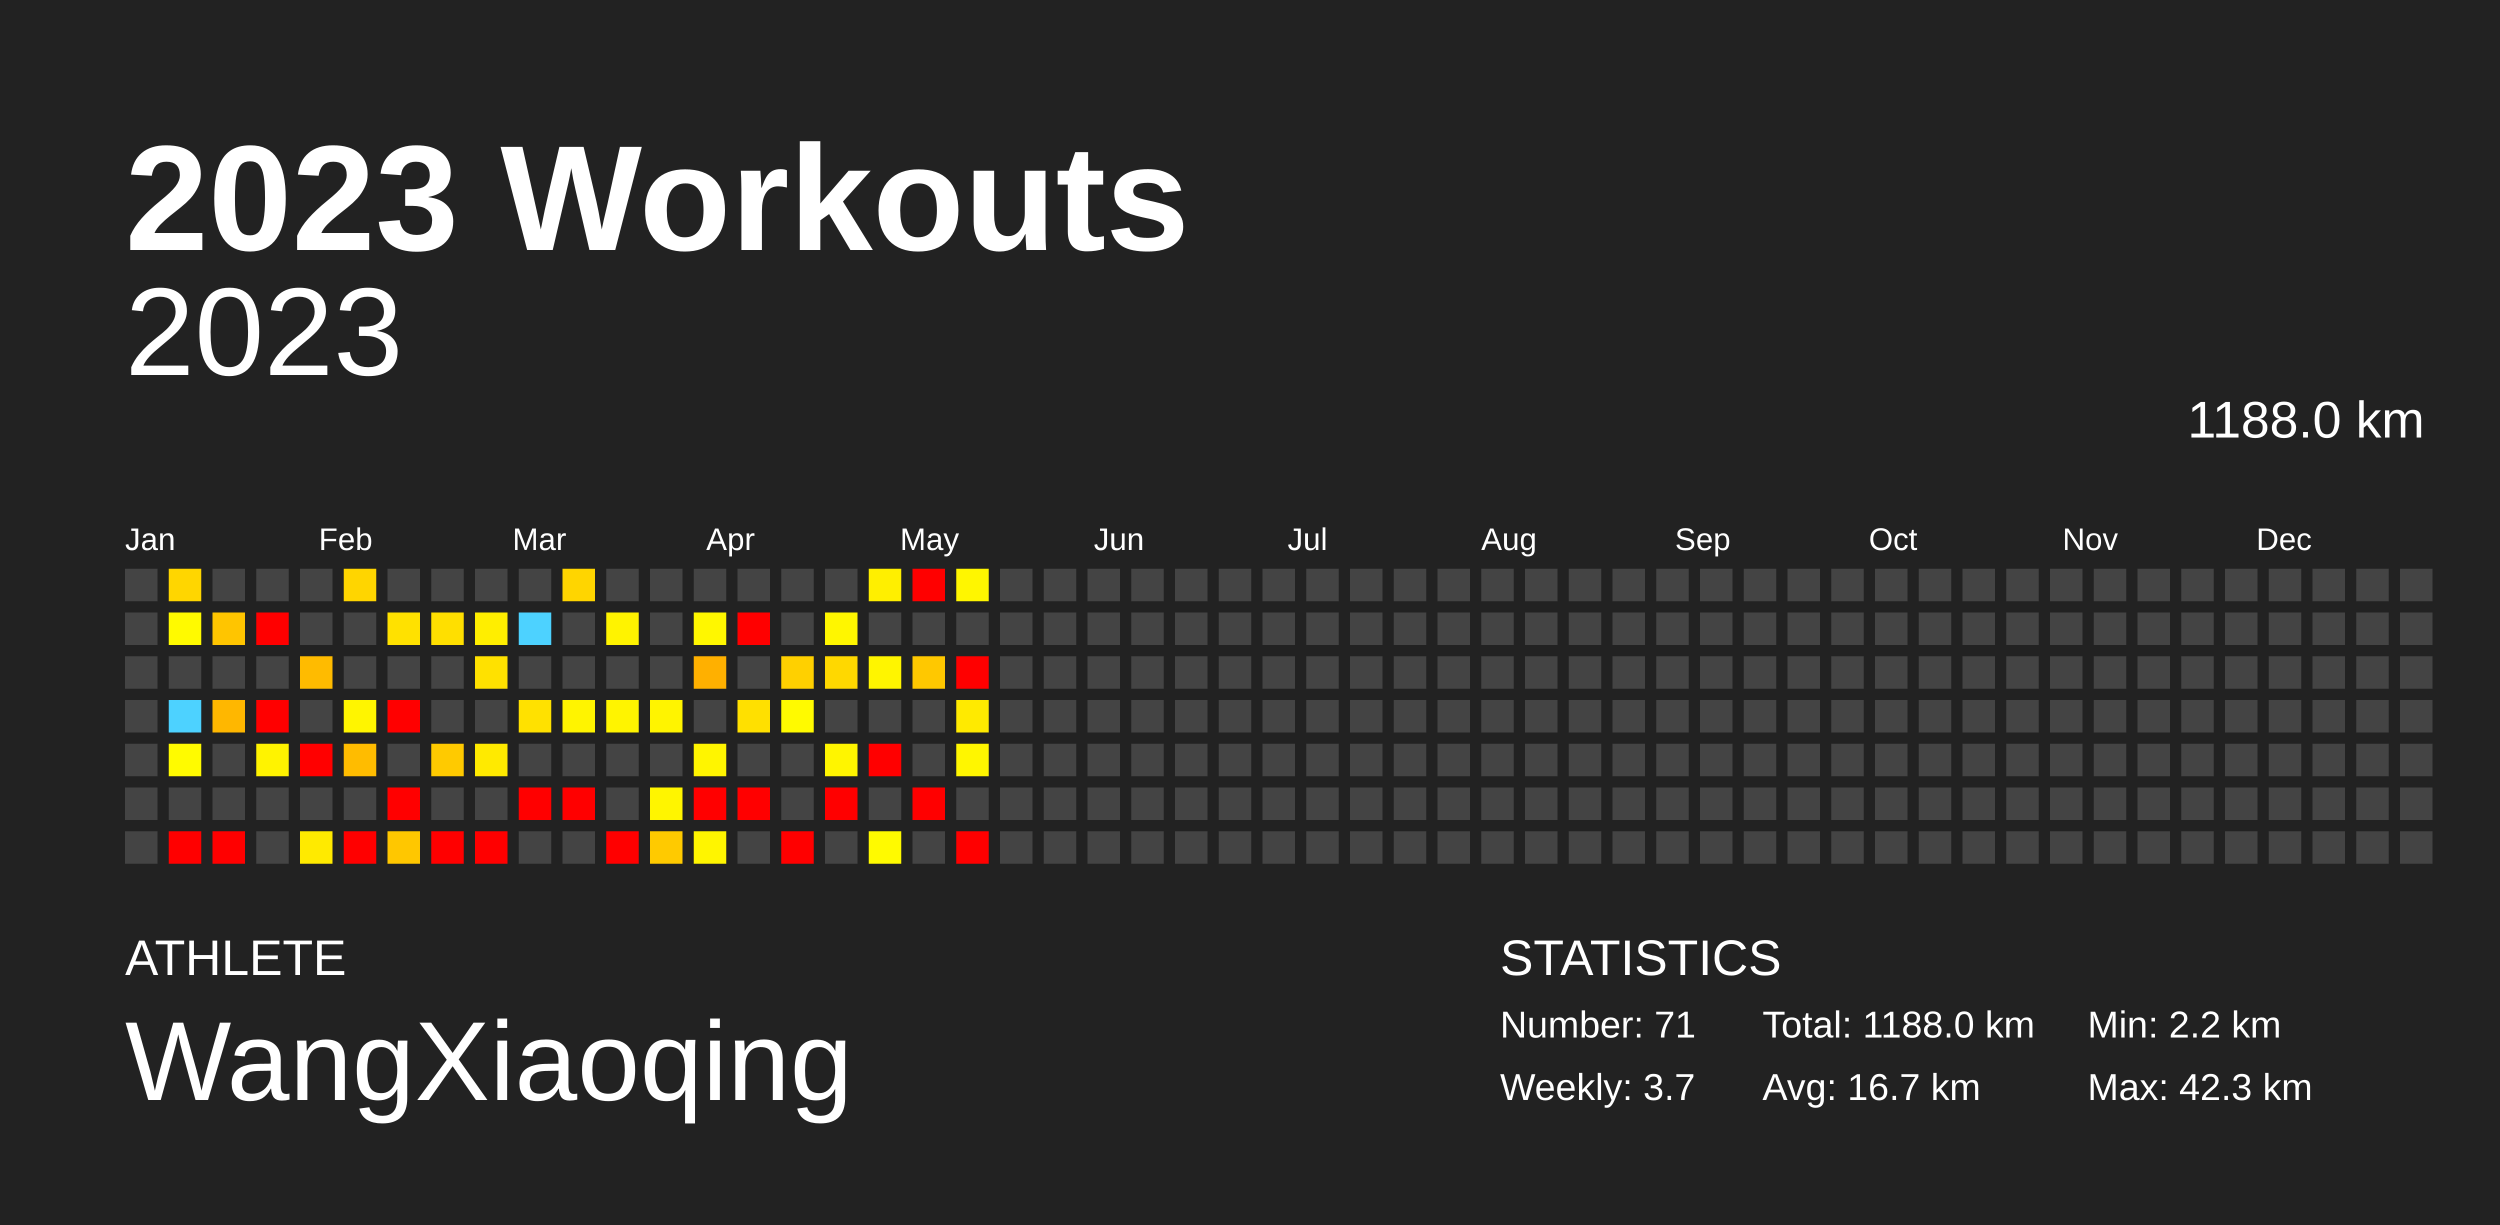
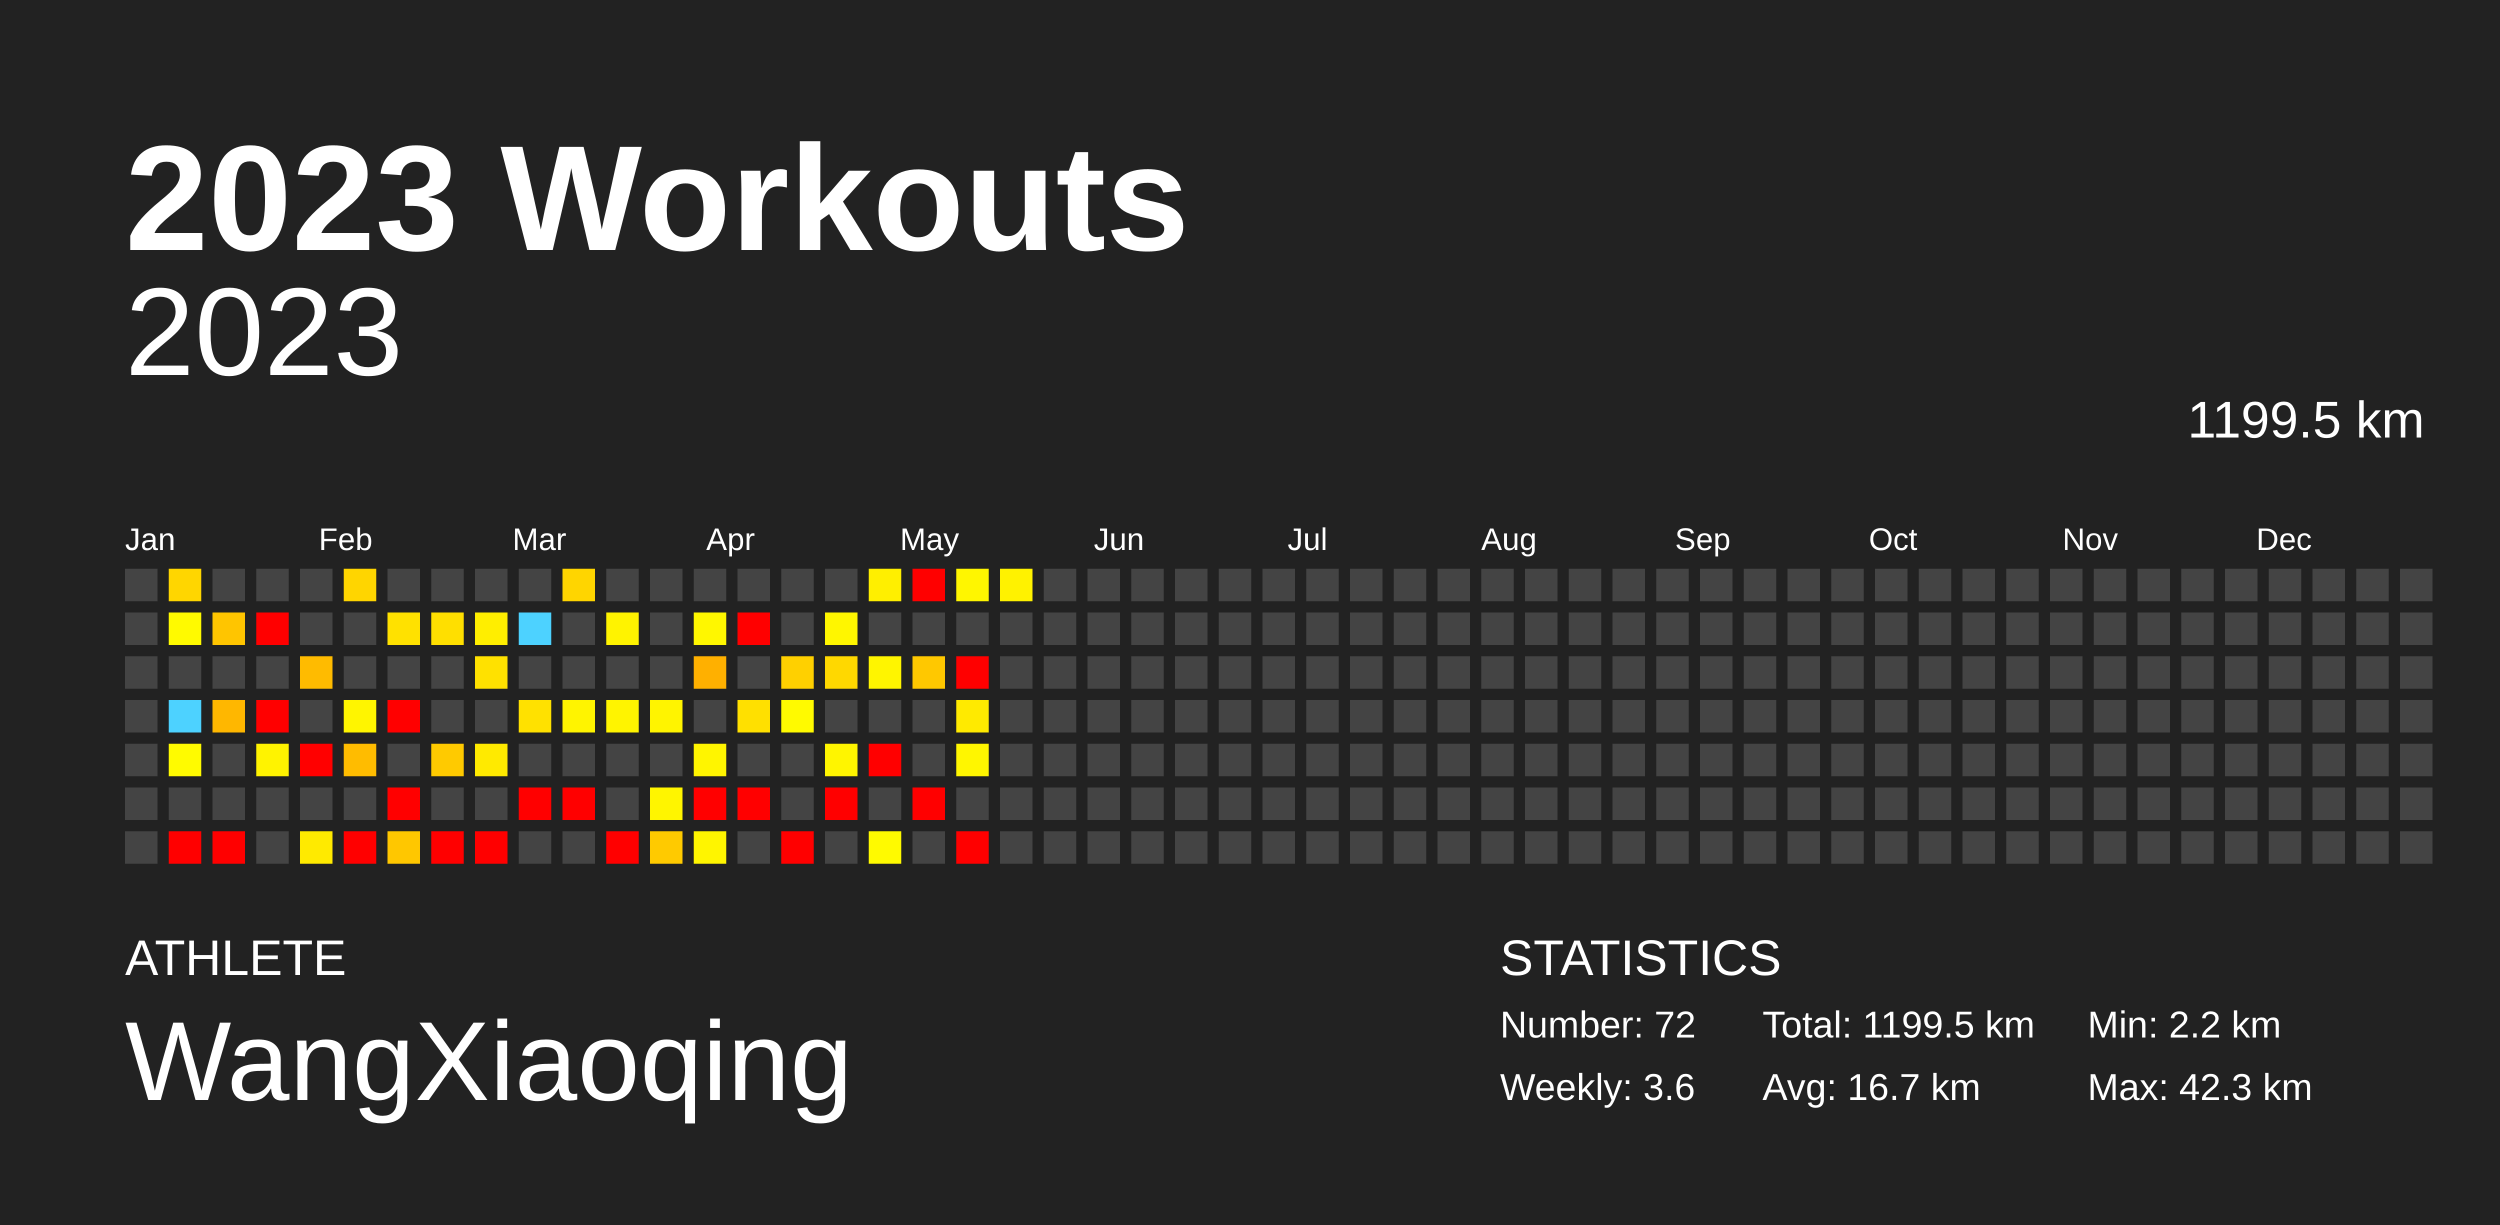
<svg xmlns="http://www.w3.org/2000/svg" baseProfile="full" height="98mm" version="1.1" viewBox="0,0,200,98" width="200mm">
  <defs />
  <rect fill="#222222" height="98" width="200" x="0" y="0" />
  <text fill="#FFFFFF" style="font-size:12px; font-family:Arial; font-weight:bold;" x="10" y="20">2023 Workouts</text>
  <text fill="#FFFFFF" style="font-size:4px; font-family:Arial" x="10" y="78">ATHLETE</text>
  <text fill="#FFFFFF" style="font-size:9px; font-family:Arial" x="10" y="88">WangXiaoqing</text>
  <text fill="#FFFFFF" style="font-size:4px; font-family:Arial" x="120" y="78">STATISTICS</text>
-   <text fill="#FFFFFF" style="font-size:3px; font-family:Arial" x="120" y="83">Number: 71</text>
-   <text fill="#FFFFFF" style="font-size:3px; font-family:Arial" x="120" y="88">Weekly: 3.7</text>
-   <text fill="#FFFFFF" style="font-size:3px; font-family:Arial" x="141" y="83">Total: 1188.0 km</text>
+   <text fill="#FFFFFF" style="font-size:3px; font-family:Arial" x="120" y="83">Number: 72</text>
+   <text fill="#FFFFFF" style="font-size:3px; font-family:Arial" x="120" y="88">Weekly: 3.6</text>
+   <text fill="#FFFFFF" style="font-size:3px; font-family:Arial" x="141" y="83">Total: 1199.5 km</text>
  <text fill="#FFFFFF" style="font-size:3px; font-family:Arial" x="141" y="88">Avg: 16.7 km</text>
  <text fill="#FFFFFF" style="font-size:3px; font-family:Arial" x="167" y="83">Min: 2.2 km</text>
  <text fill="#FFFFFF" style="font-size:3px; font-family:Arial" x="167" y="88">Max: 42.3 km</text>
  <text alignment-baseline="hanging" fill="#FFFFFF" style="font-size:10.0px; font-family:Arial;" x="10" y="30">2023</text>
-   <text alignment-baseline="hanging" fill="#FFFFFF" style="font-size:4.125px; font-family:Arial;" x="175" y="35">1188.0 km</text>
+   <text alignment-baseline="hanging" fill="#FFFFFF" style="font-size:4.125px; font-family:Arial;" x="175" y="35">1199.5 km</text>
  <text fill="#FFFFFF" style="font-size:2.5px; font-family:Arial" x="10.0" y="44">Jan</text>
  <text fill="#FFFFFF" style="font-size:2.5px; font-family:Arial" x="25.5" y="44">Feb</text>
  <text fill="#FFFFFF" style="font-size:2.5px; font-family:Arial" x="41.0" y="44">Mar</text>
  <text fill="#FFFFFF" style="font-size:2.5px; font-family:Arial" x="56.5" y="44">Apr</text>
  <text fill="#FFFFFF" style="font-size:2.5px; font-family:Arial" x="72.0" y="44">May</text>
  <text fill="#FFFFFF" style="font-size:2.5px; font-family:Arial" x="87.5" y="44">Jun</text>
  <text fill="#FFFFFF" style="font-size:2.5px; font-family:Arial" x="103.0" y="44">Jul</text>
  <text fill="#FFFFFF" style="font-size:2.5px; font-family:Arial" x="118.5" y="44">Aug</text>
  <text fill="#FFFFFF" style="font-size:2.5px; font-family:Arial" x="134.0" y="44">Sep</text>
  <text fill="#FFFFFF" style="font-size:2.5px; font-family:Arial" x="149.5" y="44">Oct</text>
  <text fill="#FFFFFF" style="font-size:2.5px; font-family:Arial" x="165.0" y="44">Nov</text>
  <text fill="#FFFFFF" style="font-size:2.5px; font-family:Arial" x="180.5" y="44">Dec</text>
  <rect fill="#444444" height="2.6" width="2.6" x="10.0" y="45.5" />
  <rect fill="#444444" height="2.6" width="2.6" x="10.0" y="49.0" />
  <rect fill="#444444" height="2.6" width="2.6" x="10.0" y="52.5" />
  <rect fill="#444444" height="2.6" width="2.6" x="10.0" y="56.0" />
  <rect fill="#444444" height="2.6" width="2.6" x="10.0" y="59.5" />
  <rect fill="#444444" height="2.6" width="2.6" x="10.0" y="63.0" />
  <rect fill="#444444" height="2.6" width="2.6" x="10.0" y="66.5" />
  <rect fill="#ffd600" height="2.6" width="2.6" x="13.5" y="45.5" />
  <rect fill="#fffa00" height="2.6" width="2.6" x="13.5" y="49.0" />
  <rect fill="#444444" height="2.6" width="2.6" x="13.5" y="52.5" />
  <rect fill="#4dd2ff" height="2.6" width="2.6" x="13.5" y="56.0" />
  <rect fill="#fffb00" height="2.6" width="2.6" x="13.5" y="59.5" />
  <rect fill="#444444" height="2.6" width="2.6" x="13.5" y="63.0" />
  <rect fill="red" height="2.6" width="2.6" x="13.5" y="66.5" />
  <rect fill="#444444" height="2.6" width="2.6" x="17.0" y="45.5" />
  <rect fill="#ffc500" height="2.6" width="2.6" x="17.0" y="49.0" />
  <rect fill="#444444" height="2.6" width="2.6" x="17.0" y="52.5" />
  <rect fill="#ffb700" height="2.6" width="2.6" x="17.0" y="56.0" />
  <rect fill="#444444" height="2.6" width="2.6" x="17.0" y="59.5" />
  <rect fill="#444444" height="2.6" width="2.6" x="17.0" y="63.0" />
  <rect fill="red" height="2.6" width="2.6" x="17.0" y="66.5" />
  <rect fill="#444444" height="2.6" width="2.6" x="20.5" y="45.5" />
  <rect fill="red" height="2.6" width="2.6" x="20.5" y="49.0" />
  <rect fill="#444444" height="2.6" width="2.6" x="20.5" y="52.5" />
  <rect fill="red" height="2.6" width="2.6" x="20.5" y="56.0" />
  <rect fill="#fff300" height="2.6" width="2.6" x="20.5" y="59.5" />
  <rect fill="#444444" height="2.6" width="2.6" x="20.5" y="63.0" />
  <rect fill="#444444" height="2.6" width="2.6" x="20.5" y="66.5" />
  <rect fill="#444444" height="2.6" width="2.6" x="24.0" y="45.5" />
  <rect fill="#444444" height="2.6" width="2.6" x="24.0" y="49.0" />
  <rect fill="#ffbb00" height="2.6" width="2.6" x="24.0" y="52.5" />
  <rect fill="#444444" height="2.6" width="2.6" x="24.0" y="56.0" />
  <rect fill="red" height="2.6" width="2.6" x="24.0" y="59.5" />
  <rect fill="#444444" height="2.6" width="2.6" x="24.0" y="63.0" />
  <rect fill="#ffea00" height="2.6" width="2.6" x="24.0" y="66.5" />
  <rect fill="#ffd500" height="2.6" width="2.6" x="27.5" y="45.5" />
  <rect fill="#444444" height="2.6" width="2.6" x="27.5" y="49.0" />
  <rect fill="#444444" height="2.6" width="2.6" x="27.5" y="52.5" />
  <rect fill="#fff500" height="2.6" width="2.6" x="27.5" y="56.0" />
  <rect fill="#ffbc00" height="2.6" width="2.6" x="27.5" y="59.5" />
  <rect fill="#444444" height="2.6" width="2.6" x="27.5" y="63.0" />
  <rect fill="red" height="2.6" width="2.6" x="27.5" y="66.5" />
  <rect fill="#444444" height="2.6" width="2.6" x="31.0" y="45.5" />
  <rect fill="#ffe100" height="2.6" width="2.6" x="31.0" y="49.0" />
  <rect fill="#444444" height="2.6" width="2.6" x="31.0" y="52.5" />
  <rect fill="red" height="2.6" width="2.6" x="31.0" y="56.0" />
  <rect fill="#444444" height="2.6" width="2.6" x="31.0" y="59.5" />
  <rect fill="red" height="2.6" width="2.6" x="31.0" y="63.0" />
  <rect fill="#ffc700" height="2.6" width="2.6" x="31.0" y="66.5" />
  <rect fill="#444444" height="2.6" width="2.6" x="34.5" y="45.5" />
  <rect fill="#ffdf00" height="2.6" width="2.6" x="34.5" y="49.0" />
  <rect fill="#444444" height="2.6" width="2.6" x="34.5" y="52.5" />
  <rect fill="#444444" height="2.6" width="2.6" x="34.5" y="56.0" />
  <rect fill="#ffca00" height="2.6" width="2.6" x="34.5" y="59.5" />
  <rect fill="#444444" height="2.6" width="2.6" x="34.5" y="63.0" />
  <rect fill="red" height="2.6" width="2.6" x="34.5" y="66.5" />
  <rect fill="#444444" height="2.6" width="2.6" x="38.0" y="45.5" />
  <rect fill="#ffee00" height="2.6" width="2.6" x="38.0" y="49.0" />
  <rect fill="#ffe100" height="2.6" width="2.6" x="38.0" y="52.5" />
  <rect fill="#444444" height="2.6" width="2.6" x="38.0" y="56.0" />
  <rect fill="#ffea00" height="2.6" width="2.6" x="38.0" y="59.5" />
  <rect fill="#444444" height="2.6" width="2.6" x="38.0" y="63.0" />
  <rect fill="red" height="2.6" width="2.6" x="38.0" y="66.5" />
  <rect fill="#444444" height="2.6" width="2.6" x="41.5" y="45.5" />
  <rect fill="#4dd2ff" height="2.6" width="2.6" x="41.5" y="49.0" />
  <rect fill="#444444" height="2.6" width="2.6" x="41.5" y="52.5" />
  <rect fill="#ffe100" height="2.6" width="2.6" x="41.5" y="56.0" />
  <rect fill="#444444" height="2.6" width="2.6" x="41.5" y="59.5" />
  <rect fill="red" height="2.6" width="2.6" x="41.5" y="63.0" />
  <rect fill="#444444" height="2.6" width="2.6" x="41.5" y="66.5" />
  <rect fill="#ffd500" height="2.6" width="2.6" x="45.0" y="45.5" />
  <rect fill="#444444" height="2.6" width="2.6" x="45.0" y="49.0" />
  <rect fill="#444444" height="2.6" width="2.6" x="45.0" y="52.5" />
  <rect fill="#fff400" height="2.6" width="2.6" x="45.0" y="56.0" />
  <rect fill="#444444" height="2.6" width="2.6" x="45.0" y="59.5" />
  <rect fill="red" height="2.6" width="2.6" x="45.0" y="63.0" />
  <rect fill="#444444" height="2.6" width="2.6" x="45.0" y="66.5" />
  <rect fill="#444444" height="2.6" width="2.6" x="48.5" y="45.5" />
  <rect fill="#fff300" height="2.6" width="2.6" x="48.5" y="49.0" />
  <rect fill="#444444" height="2.6" width="2.6" x="48.5" y="52.5" />
  <rect fill="#fff400" height="2.6" width="2.6" x="48.5" y="56.0" />
  <rect fill="#444444" height="2.6" width="2.6" x="48.5" y="59.5" />
  <rect fill="#444444" height="2.6" width="2.6" x="48.5" y="63.0" />
  <rect fill="red" height="2.6" width="2.6" x="48.5" y="66.5" />
  <rect fill="#444444" height="2.6" width="2.6" x="52.0" y="45.5" />
  <rect fill="#444444" height="2.6" width="2.6" x="52.0" y="49.0" />
  <rect fill="#444444" height="2.6" width="2.6" x="52.0" y="52.5" />
  <rect fill="#fff400" height="2.6" width="2.6" x="52.0" y="56.0" />
  <rect fill="#444444" height="2.6" width="2.6" x="52.0" y="59.5" />
  <rect fill="#fff500" height="2.6" width="2.6" x="52.0" y="63.0" />
  <rect fill="#ffca00" height="2.6" width="2.6" x="52.0" y="66.5" />
  <rect fill="#444444" height="2.6" width="2.6" x="55.5" y="45.5" />
  <rect fill="#fff700" height="2.6" width="2.6" x="55.5" y="49.0" />
  <rect fill="#ffb000" height="2.6" width="2.6" x="55.5" y="52.5" />
  <rect fill="#444444" height="2.6" width="2.6" x="55.5" y="56.0" />
  <rect fill="#fff500" height="2.6" width="2.6" x="55.5" y="59.5" />
  <rect fill="red" height="2.6" width="2.6" x="55.5" y="63.0" />
  <rect fill="#fff500" height="2.6" width="2.6" x="55.5" y="66.5" />
  <rect fill="#444444" height="2.6" width="2.6" x="59.0" y="45.5" />
  <rect fill="red" height="2.6" width="2.6" x="59.0" y="49.0" />
  <rect fill="#444444" height="2.6" width="2.6" x="59.0" y="52.5" />
  <rect fill="#ffe000" height="2.6" width="2.6" x="59.0" y="56.0" />
  <rect fill="#444444" height="2.6" width="2.6" x="59.0" y="59.5" />
  <rect fill="red" height="2.6" width="2.6" x="59.0" y="63.0" />
  <rect fill="#444444" height="2.6" width="2.6" x="59.0" y="66.5" />
  <rect fill="#444444" height="2.6" width="2.6" x="62.5" y="45.5" />
  <rect fill="#444444" height="2.6" width="2.6" x="62.5" y="49.0" />
  <rect fill="#ffd000" height="2.6" width="2.6" x="62.5" y="52.5" />
  <rect fill="#fffa00" height="2.6" width="2.6" x="62.5" y="56.0" />
  <rect fill="#444444" height="2.6" width="2.6" x="62.5" y="59.5" />
  <rect fill="#444444" height="2.6" width="2.6" x="62.5" y="63.0" />
  <rect fill="red" height="2.6" width="2.6" x="62.5" y="66.5" />
  <rect fill="#444444" height="2.6" width="2.6" x="66.0" y="45.5" />
  <rect fill="#fff600" height="2.6" width="2.6" x="66.0" y="49.0" />
  <rect fill="#ffd800" height="2.6" width="2.6" x="66.0" y="52.5" />
  <rect fill="#444444" height="2.6" width="2.6" x="66.0" y="56.0" />
  <rect fill="#fff500" height="2.6" width="2.6" x="66.0" y="59.5" />
  <rect fill="red" height="2.6" width="2.6" x="66.0" y="63.0" />
  <rect fill="#444444" height="2.6" width="2.6" x="66.0" y="66.5" />
  <rect fill="#ffef00" height="2.6" width="2.6" x="69.5" y="45.5" />
  <rect fill="#444444" height="2.6" width="2.6" x="69.5" y="49.0" />
  <rect fill="#fff500" height="2.6" width="2.6" x="69.5" y="52.5" />
  <rect fill="#444444" height="2.6" width="2.6" x="69.5" y="56.0" />
  <rect fill="red" height="2.6" width="2.6" x="69.5" y="59.5" />
  <rect fill="#444444" height="2.6" width="2.6" x="69.5" y="63.0" />
  <rect fill="#fffa00" height="2.6" width="2.6" x="69.5" y="66.5" />
  <rect fill="red" height="2.6" width="2.6" x="73.0" y="45.5" />
  <rect fill="#444444" height="2.6" width="2.6" x="73.0" y="49.0" />
  <rect fill="#ffc800" height="2.6" width="2.6" x="73.0" y="52.5" />
  <rect fill="#444444" height="2.6" width="2.6" x="73.0" y="56.0" />
  <rect fill="#444444" height="2.6" width="2.6" x="73.0" y="59.5" />
  <rect fill="red" height="2.6" width="2.6" x="73.0" y="63.0" />
  <rect fill="#444444" height="2.6" width="2.6" x="73.0" y="66.5" />
  <rect fill="#fff600" height="2.6" width="2.6" x="76.5" y="45.5" />
  <rect fill="#444444" height="2.6" width="2.6" x="76.5" y="49.0" />
  <rect fill="red" height="2.6" width="2.6" x="76.5" y="52.5" />
  <rect fill="#ffea00" height="2.6" width="2.6" x="76.5" y="56.0" />
  <rect fill="#fff600" height="2.6" width="2.6" x="76.5" y="59.5" />
  <rect fill="#444444" height="2.6" width="2.6" x="76.5" y="63.0" />
  <rect fill="red" height="2.6" width="2.6" x="76.5" y="66.5" />
-   <rect fill="#444444" height="2.6" width="2.6" x="80.0" y="45.5" />
+   <rect fill="#fff200" height="2.6" width="2.6" x="80.0" y="45.5" />
  <rect fill="#444444" height="2.6" width="2.6" x="80.0" y="49.0" />
  <rect fill="#444444" height="2.6" width="2.6" x="80.0" y="52.5" />
  <rect fill="#444444" height="2.6" width="2.6" x="80.0" y="56.0" />
  <rect fill="#444444" height="2.6" width="2.6" x="80.0" y="59.5" />
  <rect fill="#444444" height="2.6" width="2.6" x="80.0" y="63.0" />
  <rect fill="#444444" height="2.6" width="2.6" x="80.0" y="66.5" />
  <rect fill="#444444" height="2.6" width="2.6" x="83.5" y="45.5" />
  <rect fill="#444444" height="2.6" width="2.6" x="83.5" y="49.0" />
  <rect fill="#444444" height="2.6" width="2.6" x="83.5" y="52.5" />
  <rect fill="#444444" height="2.6" width="2.6" x="83.5" y="56.0" />
  <rect fill="#444444" height="2.6" width="2.6" x="83.5" y="59.5" />
  <rect fill="#444444" height="2.6" width="2.6" x="83.5" y="63.0" />
  <rect fill="#444444" height="2.6" width="2.6" x="83.5" y="66.5" />
  <rect fill="#444444" height="2.6" width="2.6" x="87.0" y="45.5" />
  <rect fill="#444444" height="2.6" width="2.6" x="87.0" y="49.0" />
  <rect fill="#444444" height="2.6" width="2.6" x="87.0" y="52.5" />
  <rect fill="#444444" height="2.6" width="2.6" x="87.0" y="56.0" />
  <rect fill="#444444" height="2.6" width="2.6" x="87.0" y="59.5" />
  <rect fill="#444444" height="2.6" width="2.6" x="87.0" y="63.0" />
  <rect fill="#444444" height="2.6" width="2.6" x="87.0" y="66.5" />
  <rect fill="#444444" height="2.6" width="2.6" x="90.5" y="45.5" />
  <rect fill="#444444" height="2.6" width="2.6" x="90.5" y="49.0" />
  <rect fill="#444444" height="2.6" width="2.6" x="90.5" y="52.5" />
  <rect fill="#444444" height="2.6" width="2.6" x="90.5" y="56.0" />
  <rect fill="#444444" height="2.6" width="2.6" x="90.5" y="59.5" />
  <rect fill="#444444" height="2.6" width="2.6" x="90.5" y="63.0" />
  <rect fill="#444444" height="2.6" width="2.6" x="90.5" y="66.5" />
  <rect fill="#444444" height="2.6" width="2.6" x="94.0" y="45.5" />
  <rect fill="#444444" height="2.6" width="2.6" x="94.0" y="49.0" />
  <rect fill="#444444" height="2.6" width="2.6" x="94.0" y="52.5" />
  <rect fill="#444444" height="2.6" width="2.6" x="94.0" y="56.0" />
  <rect fill="#444444" height="2.6" width="2.6" x="94.0" y="59.5" />
  <rect fill="#444444" height="2.6" width="2.6" x="94.0" y="63.0" />
  <rect fill="#444444" height="2.6" width="2.6" x="94.0" y="66.5" />
  <rect fill="#444444" height="2.6" width="2.6" x="97.5" y="45.5" />
  <rect fill="#444444" height="2.6" width="2.6" x="97.5" y="49.0" />
  <rect fill="#444444" height="2.6" width="2.6" x="97.5" y="52.5" />
  <rect fill="#444444" height="2.6" width="2.6" x="97.5" y="56.0" />
  <rect fill="#444444" height="2.6" width="2.6" x="97.5" y="59.5" />
  <rect fill="#444444" height="2.6" width="2.6" x="97.5" y="63.0" />
  <rect fill="#444444" height="2.6" width="2.6" x="97.5" y="66.5" />
  <rect fill="#444444" height="2.6" width="2.6" x="101.0" y="45.5" />
  <rect fill="#444444" height="2.6" width="2.6" x="101.0" y="49.0" />
  <rect fill="#444444" height="2.6" width="2.6" x="101.0" y="52.5" />
  <rect fill="#444444" height="2.6" width="2.6" x="101.0" y="56.0" />
  <rect fill="#444444" height="2.6" width="2.6" x="101.0" y="59.5" />
  <rect fill="#444444" height="2.6" width="2.6" x="101.0" y="63.0" />
  <rect fill="#444444" height="2.6" width="2.6" x="101.0" y="66.5" />
  <rect fill="#444444" height="2.6" width="2.6" x="104.5" y="45.5" />
  <rect fill="#444444" height="2.6" width="2.6" x="104.5" y="49.0" />
  <rect fill="#444444" height="2.6" width="2.6" x="104.5" y="52.5" />
  <rect fill="#444444" height="2.6" width="2.6" x="104.5" y="56.0" />
  <rect fill="#444444" height="2.6" width="2.6" x="104.5" y="59.5" />
  <rect fill="#444444" height="2.6" width="2.6" x="104.5" y="63.0" />
  <rect fill="#444444" height="2.6" width="2.6" x="104.5" y="66.5" />
  <rect fill="#444444" height="2.6" width="2.6" x="108.0" y="45.5" />
  <rect fill="#444444" height="2.6" width="2.6" x="108.0" y="49.0" />
  <rect fill="#444444" height="2.6" width="2.6" x="108.0" y="52.5" />
  <rect fill="#444444" height="2.6" width="2.6" x="108.0" y="56.0" />
  <rect fill="#444444" height="2.6" width="2.6" x="108.0" y="59.5" />
  <rect fill="#444444" height="2.6" width="2.6" x="108.0" y="63.0" />
  <rect fill="#444444" height="2.6" width="2.6" x="108.0" y="66.5" />
  <rect fill="#444444" height="2.6" width="2.6" x="111.5" y="45.5" />
  <rect fill="#444444" height="2.6" width="2.6" x="111.5" y="49.0" />
  <rect fill="#444444" height="2.6" width="2.6" x="111.5" y="52.5" />
  <rect fill="#444444" height="2.6" width="2.6" x="111.5" y="56.0" />
  <rect fill="#444444" height="2.6" width="2.6" x="111.5" y="59.5" />
  <rect fill="#444444" height="2.6" width="2.6" x="111.5" y="63.0" />
  <rect fill="#444444" height="2.6" width="2.6" x="111.5" y="66.5" />
  <rect fill="#444444" height="2.6" width="2.6" x="115.0" y="45.5" />
  <rect fill="#444444" height="2.6" width="2.6" x="115.0" y="49.0" />
  <rect fill="#444444" height="2.6" width="2.6" x="115.0" y="52.5" />
  <rect fill="#444444" height="2.6" width="2.6" x="115.0" y="56.0" />
  <rect fill="#444444" height="2.6" width="2.6" x="115.0" y="59.5" />
  <rect fill="#444444" height="2.6" width="2.6" x="115.0" y="63.0" />
  <rect fill="#444444" height="2.6" width="2.6" x="115.0" y="66.5" />
  <rect fill="#444444" height="2.6" width="2.6" x="118.5" y="45.5" />
  <rect fill="#444444" height="2.6" width="2.6" x="118.5" y="49.0" />
  <rect fill="#444444" height="2.6" width="2.6" x="118.5" y="52.5" />
  <rect fill="#444444" height="2.6" width="2.6" x="118.5" y="56.0" />
  <rect fill="#444444" height="2.6" width="2.6" x="118.5" y="59.5" />
  <rect fill="#444444" height="2.6" width="2.6" x="118.5" y="63.0" />
  <rect fill="#444444" height="2.6" width="2.6" x="118.5" y="66.5" />
  <rect fill="#444444" height="2.6" width="2.6" x="122.0" y="45.5" />
  <rect fill="#444444" height="2.6" width="2.6" x="122.0" y="49.0" />
  <rect fill="#444444" height="2.6" width="2.6" x="122.0" y="52.5" />
  <rect fill="#444444" height="2.6" width="2.6" x="122.0" y="56.0" />
  <rect fill="#444444" height="2.6" width="2.6" x="122.0" y="59.5" />
  <rect fill="#444444" height="2.6" width="2.6" x="122.0" y="63.0" />
  <rect fill="#444444" height="2.6" width="2.6" x="122.0" y="66.5" />
  <rect fill="#444444" height="2.6" width="2.6" x="125.5" y="45.5" />
  <rect fill="#444444" height="2.6" width="2.6" x="125.5" y="49.0" />
  <rect fill="#444444" height="2.6" width="2.6" x="125.5" y="52.5" />
  <rect fill="#444444" height="2.6" width="2.6" x="125.5" y="56.0" />
  <rect fill="#444444" height="2.6" width="2.6" x="125.5" y="59.5" />
  <rect fill="#444444" height="2.6" width="2.6" x="125.5" y="63.0" />
  <rect fill="#444444" height="2.6" width="2.6" x="125.5" y="66.5" />
  <rect fill="#444444" height="2.6" width="2.6" x="129.0" y="45.5" />
  <rect fill="#444444" height="2.6" width="2.6" x="129.0" y="49.0" />
  <rect fill="#444444" height="2.6" width="2.6" x="129.0" y="52.5" />
  <rect fill="#444444" height="2.6" width="2.6" x="129.0" y="56.0" />
  <rect fill="#444444" height="2.6" width="2.6" x="129.0" y="59.5" />
  <rect fill="#444444" height="2.6" width="2.6" x="129.0" y="63.0" />
  <rect fill="#444444" height="2.6" width="2.6" x="129.0" y="66.5" />
  <rect fill="#444444" height="2.6" width="2.6" x="132.5" y="45.5" />
  <rect fill="#444444" height="2.6" width="2.6" x="132.5" y="49.0" />
  <rect fill="#444444" height="2.6" width="2.6" x="132.5" y="52.5" />
  <rect fill="#444444" height="2.6" width="2.6" x="132.5" y="56.0" />
  <rect fill="#444444" height="2.6" width="2.6" x="132.5" y="59.5" />
  <rect fill="#444444" height="2.6" width="2.6" x="132.5" y="63.0" />
  <rect fill="#444444" height="2.6" width="2.6" x="132.5" y="66.5" />
  <rect fill="#444444" height="2.6" width="2.6" x="136.0" y="45.5" />
  <rect fill="#444444" height="2.6" width="2.6" x="136.0" y="49.0" />
  <rect fill="#444444" height="2.6" width="2.6" x="136.0" y="52.5" />
  <rect fill="#444444" height="2.6" width="2.6" x="136.0" y="56.0" />
  <rect fill="#444444" height="2.6" width="2.6" x="136.0" y="59.5" />
  <rect fill="#444444" height="2.6" width="2.6" x="136.0" y="63.0" />
  <rect fill="#444444" height="2.6" width="2.6" x="136.0" y="66.5" />
  <rect fill="#444444" height="2.6" width="2.6" x="139.5" y="45.5" />
  <rect fill="#444444" height="2.6" width="2.6" x="139.5" y="49.0" />
  <rect fill="#444444" height="2.6" width="2.6" x="139.5" y="52.5" />
  <rect fill="#444444" height="2.6" width="2.6" x="139.5" y="56.0" />
  <rect fill="#444444" height="2.6" width="2.6" x="139.5" y="59.5" />
  <rect fill="#444444" height="2.6" width="2.6" x="139.5" y="63.0" />
  <rect fill="#444444" height="2.6" width="2.6" x="139.5" y="66.5" />
  <rect fill="#444444" height="2.6" width="2.6" x="143.0" y="45.5" />
  <rect fill="#444444" height="2.6" width="2.6" x="143.0" y="49.0" />
  <rect fill="#444444" height="2.6" width="2.6" x="143.0" y="52.5" />
  <rect fill="#444444" height="2.6" width="2.6" x="143.0" y="56.0" />
  <rect fill="#444444" height="2.6" width="2.6" x="143.0" y="59.5" />
  <rect fill="#444444" height="2.6" width="2.6" x="143.0" y="63.0" />
  <rect fill="#444444" height="2.6" width="2.6" x="143.0" y="66.5" />
  <rect fill="#444444" height="2.6" width="2.6" x="146.5" y="45.5" />
  <rect fill="#444444" height="2.6" width="2.6" x="146.5" y="49.0" />
  <rect fill="#444444" height="2.6" width="2.6" x="146.5" y="52.5" />
  <rect fill="#444444" height="2.6" width="2.6" x="146.5" y="56.0" />
  <rect fill="#444444" height="2.6" width="2.6" x="146.5" y="59.5" />
  <rect fill="#444444" height="2.6" width="2.6" x="146.5" y="63.0" />
  <rect fill="#444444" height="2.6" width="2.6" x="146.5" y="66.5" />
  <rect fill="#444444" height="2.6" width="2.6" x="150.0" y="45.5" />
  <rect fill="#444444" height="2.6" width="2.6" x="150.0" y="49.0" />
  <rect fill="#444444" height="2.6" width="2.6" x="150.0" y="52.5" />
  <rect fill="#444444" height="2.6" width="2.6" x="150.0" y="56.0" />
  <rect fill="#444444" height="2.6" width="2.6" x="150.0" y="59.5" />
  <rect fill="#444444" height="2.6" width="2.6" x="150.0" y="63.0" />
  <rect fill="#444444" height="2.6" width="2.6" x="150.0" y="66.5" />
  <rect fill="#444444" height="2.6" width="2.6" x="153.5" y="45.5" />
  <rect fill="#444444" height="2.6" width="2.6" x="153.5" y="49.0" />
  <rect fill="#444444" height="2.6" width="2.6" x="153.5" y="52.5" />
  <rect fill="#444444" height="2.6" width="2.6" x="153.5" y="56.0" />
  <rect fill="#444444" height="2.6" width="2.6" x="153.5" y="59.5" />
  <rect fill="#444444" height="2.6" width="2.6" x="153.5" y="63.0" />
  <rect fill="#444444" height="2.6" width="2.6" x="153.5" y="66.5" />
  <rect fill="#444444" height="2.6" width="2.6" x="157.0" y="45.5" />
  <rect fill="#444444" height="2.6" width="2.6" x="157.0" y="49.0" />
  <rect fill="#444444" height="2.6" width="2.6" x="157.0" y="52.5" />
  <rect fill="#444444" height="2.6" width="2.6" x="157.0" y="56.0" />
  <rect fill="#444444" height="2.6" width="2.6" x="157.0" y="59.5" />
  <rect fill="#444444" height="2.6" width="2.6" x="157.0" y="63.0" />
  <rect fill="#444444" height="2.6" width="2.6" x="157.0" y="66.5" />
  <rect fill="#444444" height="2.6" width="2.6" x="160.5" y="45.5" />
  <rect fill="#444444" height="2.6" width="2.6" x="160.5" y="49.0" />
  <rect fill="#444444" height="2.6" width="2.6" x="160.5" y="52.5" />
  <rect fill="#444444" height="2.6" width="2.6" x="160.5" y="56.0" />
  <rect fill="#444444" height="2.6" width="2.6" x="160.5" y="59.5" />
  <rect fill="#444444" height="2.6" width="2.6" x="160.5" y="63.0" />
  <rect fill="#444444" height="2.6" width="2.6" x="160.5" y="66.5" />
  <rect fill="#444444" height="2.6" width="2.6" x="164.0" y="45.5" />
  <rect fill="#444444" height="2.6" width="2.6" x="164.0" y="49.0" />
  <rect fill="#444444" height="2.6" width="2.6" x="164.0" y="52.5" />
  <rect fill="#444444" height="2.6" width="2.6" x="164.0" y="56.0" />
  <rect fill="#444444" height="2.6" width="2.6" x="164.0" y="59.5" />
  <rect fill="#444444" height="2.6" width="2.6" x="164.0" y="63.0" />
  <rect fill="#444444" height="2.6" width="2.6" x="164.0" y="66.5" />
  <rect fill="#444444" height="2.6" width="2.6" x="167.5" y="45.5" />
  <rect fill="#444444" height="2.6" width="2.6" x="167.5" y="49.0" />
  <rect fill="#444444" height="2.6" width="2.6" x="167.5" y="52.5" />
  <rect fill="#444444" height="2.6" width="2.6" x="167.5" y="56.0" />
  <rect fill="#444444" height="2.6" width="2.6" x="167.5" y="59.5" />
  <rect fill="#444444" height="2.6" width="2.6" x="167.5" y="63.0" />
  <rect fill="#444444" height="2.6" width="2.6" x="167.5" y="66.5" />
  <rect fill="#444444" height="2.6" width="2.6" x="171.0" y="45.5" />
  <rect fill="#444444" height="2.6" width="2.6" x="171.0" y="49.0" />
  <rect fill="#444444" height="2.6" width="2.6" x="171.0" y="52.5" />
  <rect fill="#444444" height="2.6" width="2.6" x="171.0" y="56.0" />
  <rect fill="#444444" height="2.6" width="2.6" x="171.0" y="59.5" />
  <rect fill="#444444" height="2.6" width="2.6" x="171.0" y="63.0" />
  <rect fill="#444444" height="2.6" width="2.6" x="171.0" y="66.5" />
  <rect fill="#444444" height="2.6" width="2.6" x="174.5" y="45.5" />
  <rect fill="#444444" height="2.6" width="2.6" x="174.5" y="49.0" />
  <rect fill="#444444" height="2.6" width="2.6" x="174.5" y="52.5" />
  <rect fill="#444444" height="2.6" width="2.6" x="174.5" y="56.0" />
  <rect fill="#444444" height="2.6" width="2.6" x="174.5" y="59.5" />
  <rect fill="#444444" height="2.6" width="2.6" x="174.5" y="63.0" />
  <rect fill="#444444" height="2.6" width="2.6" x="174.5" y="66.5" />
  <rect fill="#444444" height="2.6" width="2.6" x="178.0" y="45.5" />
  <rect fill="#444444" height="2.6" width="2.6" x="178.0" y="49.0" />
  <rect fill="#444444" height="2.6" width="2.6" x="178.0" y="52.5" />
  <rect fill="#444444" height="2.6" width="2.6" x="178.0" y="56.0" />
  <rect fill="#444444" height="2.6" width="2.6" x="178.0" y="59.5" />
  <rect fill="#444444" height="2.6" width="2.6" x="178.0" y="63.0" />
  <rect fill="#444444" height="2.6" width="2.6" x="178.0" y="66.5" />
  <rect fill="#444444" height="2.6" width="2.6" x="181.5" y="45.5" />
  <rect fill="#444444" height="2.6" width="2.6" x="181.5" y="49.0" />
  <rect fill="#444444" height="2.6" width="2.6" x="181.5" y="52.5" />
  <rect fill="#444444" height="2.6" width="2.6" x="181.5" y="56.0" />
  <rect fill="#444444" height="2.6" width="2.6" x="181.5" y="59.5" />
  <rect fill="#444444" height="2.6" width="2.6" x="181.5" y="63.0" />
  <rect fill="#444444" height="2.6" width="2.6" x="181.5" y="66.5" />
  <rect fill="#444444" height="2.6" width="2.6" x="185.0" y="45.5" />
  <rect fill="#444444" height="2.6" width="2.6" x="185.0" y="49.0" />
  <rect fill="#444444" height="2.6" width="2.6" x="185.0" y="52.5" />
  <rect fill="#444444" height="2.6" width="2.6" x="185.0" y="56.0" />
  <rect fill="#444444" height="2.6" width="2.6" x="185.0" y="59.5" />
  <rect fill="#444444" height="2.6" width="2.6" x="185.0" y="63.0" />
  <rect fill="#444444" height="2.6" width="2.6" x="185.0" y="66.5" />
  <rect fill="#444444" height="2.6" width="2.6" x="188.5" y="45.5" />
  <rect fill="#444444" height="2.6" width="2.6" x="188.5" y="49.0" />
  <rect fill="#444444" height="2.6" width="2.6" x="188.5" y="52.5" />
  <rect fill="#444444" height="2.6" width="2.6" x="188.5" y="56.0" />
  <rect fill="#444444" height="2.6" width="2.6" x="188.5" y="59.5" />
  <rect fill="#444444" height="2.6" width="2.6" x="188.5" y="63.0" />
  <rect fill="#444444" height="2.6" width="2.6" x="188.5" y="66.5" />
  <rect fill="#444444" height="2.6" width="2.6" x="192.0" y="45.5" />
  <rect fill="#444444" height="2.6" width="2.6" x="192.0" y="49.0" />
  <rect fill="#444444" height="2.6" width="2.6" x="192.0" y="52.5" />
  <rect fill="#444444" height="2.6" width="2.6" x="192.0" y="56.0" />
  <rect fill="#444444" height="2.6" width="2.6" x="192.0" y="59.5" />
  <rect fill="#444444" height="2.6" width="2.6" x="192.0" y="63.0" />
  <rect fill="#444444" height="2.6" width="2.6" x="192.0" y="66.5" />
</svg>
